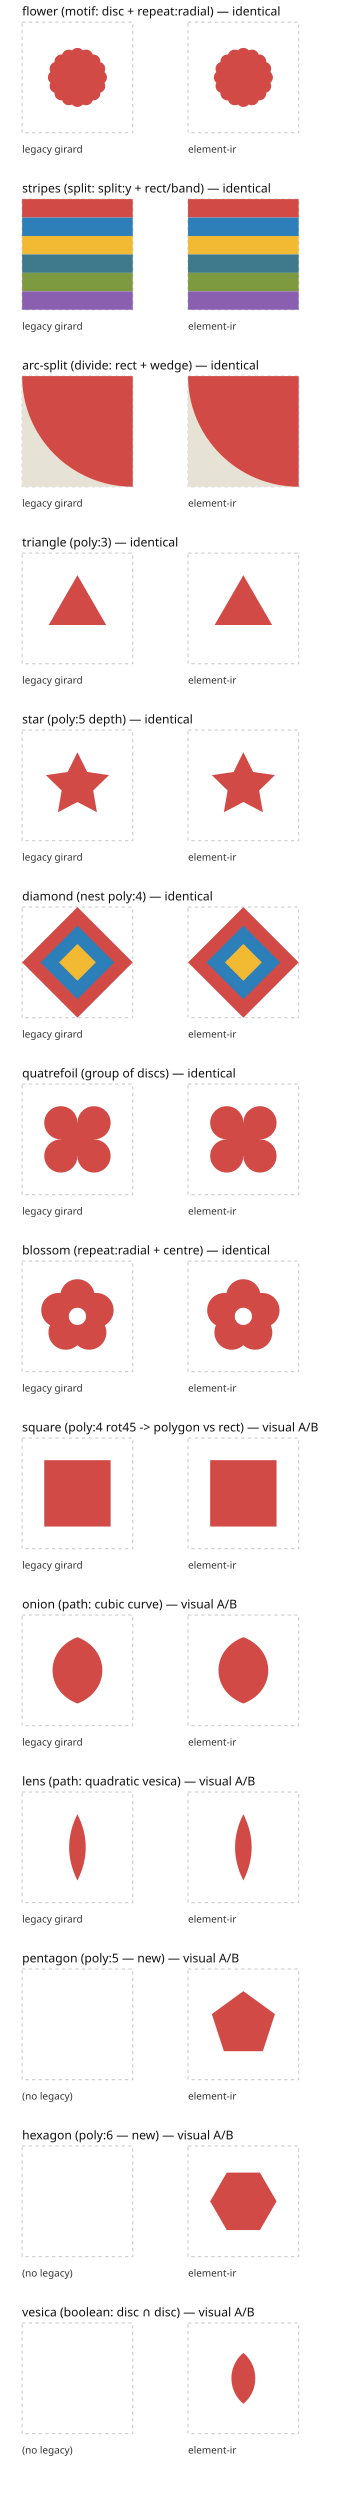
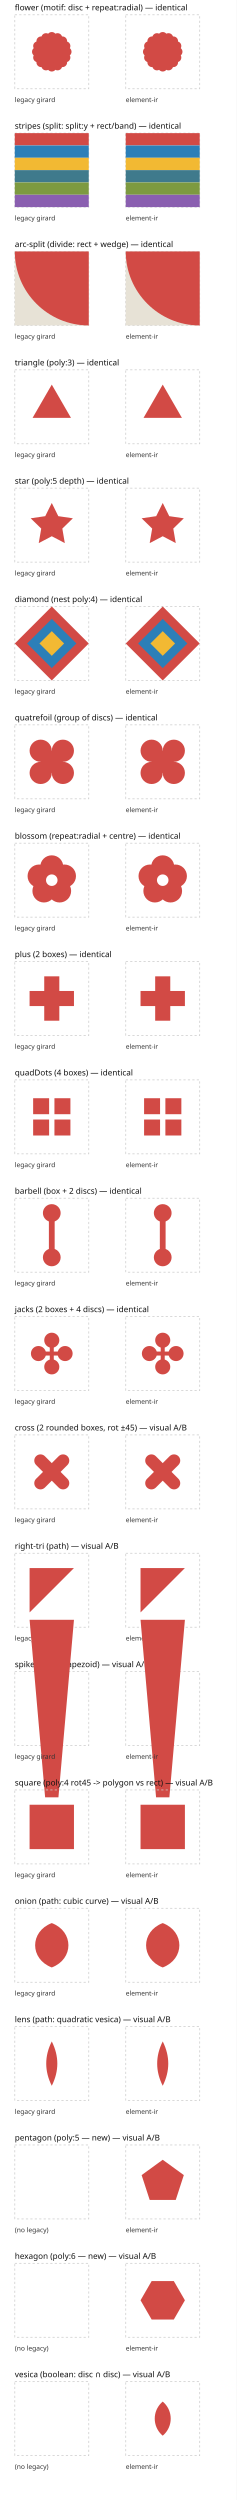
- <svg xmlns="http://www.w3.org/2000/svg" width="320" height="2260" viewBox="0 0 320 2260">
-   <rect width="320" height="2260" fill="#ffffff" />
+ <svg xmlns="http://www.w3.org/2000/svg" width="320" height="3380" viewBox="0 0 320 3380">
+   <rect width="320" height="3380" fill="#ffffff" />
  <text x="20" y="14" font-family="sans-serif" font-size="11" fill="#111">flower      (motif: disc + repeat:radial) — identical</text>
  <g transform="translate(20,20)">
    <rect x="0" y="0" width="100" height="100" fill="none" stroke="#cccccc" stroke-dasharray="3 3" />
    <circle cx="50" cy="50" r="20.4" fill="#d24a45" />
    <circle cx="70.4" cy="50" r="6.3" fill="#d24a45" />
    <circle cx="68.847" cy="57.807" r="6.3" fill="#d24a45" />
    <circle cx="64.425" cy="64.425" r="6.3" fill="#d24a45" />
    <circle cx="57.807" cy="68.847" r="6.3" fill="#d24a45" />
    <circle cx="50" cy="70.4" r="6.3" fill="#d24a45" />
    <circle cx="42.193" cy="68.847" r="6.3" fill="#d24a45" />
    <circle cx="35.575" cy="64.425" r="6.3" fill="#d24a45" />
    <circle cx="31.153" cy="57.807" r="6.3" fill="#d24a45" />
    <circle cx="29.6" cy="50" r="6.3" fill="#d24a45" />
    <circle cx="31.153" cy="42.193" r="6.3" fill="#d24a45" />
    <circle cx="35.575" cy="35.575" r="6.3" fill="#d24a45" />
    <circle cx="42.193" cy="31.153" r="6.3" fill="#d24a45" />
    <circle cx="50" cy="29.6" r="6.3" fill="#d24a45" />
    <circle cx="57.807" cy="31.153" r="6.3" fill="#d24a45" />
    <circle cx="64.425" cy="35.575" r="6.3" fill="#d24a45" />
    <circle cx="68.847" cy="42.193" r="6.3" fill="#d24a45" />
    <text x="0" y="118" font-family="sans-serif" font-size="9" fill="#333">legacy girard</text>
  </g>
  <g transform="translate(170,20)">
    <rect x="0" y="0" width="100" height="100" fill="none" stroke="#cccccc" stroke-dasharray="3 3" />
    <circle cx="50" cy="50" r="20.4" fill="#d24a45" />
    <circle cx="70.4" cy="50" r="6.3" fill="#d24a45" />
    <circle cx="68.847" cy="57.807" r="6.3" fill="#d24a45" />
    <circle cx="64.425" cy="64.425" r="6.3" fill="#d24a45" />
    <circle cx="57.807" cy="68.847" r="6.3" fill="#d24a45" />
    <circle cx="50" cy="70.4" r="6.3" fill="#d24a45" />
    <circle cx="42.193" cy="68.847" r="6.3" fill="#d24a45" />
    <circle cx="35.575" cy="64.425" r="6.3" fill="#d24a45" />
    <circle cx="31.153" cy="57.807" r="6.3" fill="#d24a45" />
    <circle cx="29.6" cy="50" r="6.3" fill="#d24a45" />
    <circle cx="31.153" cy="42.193" r="6.3" fill="#d24a45" />
    <circle cx="35.575" cy="35.575" r="6.3" fill="#d24a45" />
    <circle cx="42.193" cy="31.153" r="6.3" fill="#d24a45" />
    <circle cx="50" cy="29.6" r="6.3" fill="#d24a45" />
    <circle cx="57.807" cy="31.153" r="6.3" fill="#d24a45" />
    <circle cx="64.425" cy="35.575" r="6.3" fill="#d24a45" />
    <circle cx="68.847" cy="42.193" r="6.3" fill="#d24a45" />
    <text x="0" y="118" font-family="sans-serif" font-size="9" fill="#333">element-ir</text>
  </g>
  <text x="20" y="174" font-family="sans-serif" font-size="11" fill="#111">stripes     (split: split:y + rect/band) — identical</text>
  <g transform="translate(20,180)">
    <rect x="0" y="0" width="100" height="100" fill="none" stroke="#cccccc" stroke-dasharray="3 3" />
    <rect x="0" y="0" width="100" height="16.667" fill="#d24a45" />
    <rect x="0" y="16.667" width="100" height="16.667" fill="#2c7fb8" />
    <rect x="0" y="33.333" width="100" height="16.667" fill="#f2b933" />
    <rect x="0" y="50" width="100" height="16.667" fill="#3f7a8c" />
    <rect x="0" y="66.667" width="100" height="16.667" fill="#7d9a40" />
    <rect x="0" y="83.333" width="100" height="16.667" fill="#8a5fb0" />
    <text x="0" y="118" font-family="sans-serif" font-size="9" fill="#333">legacy girard</text>
  </g>
  <g transform="translate(170,180)">
    <rect x="0" y="0" width="100" height="100" fill="none" stroke="#cccccc" stroke-dasharray="3 3" />
    <rect x="0" y="0" width="100" height="16.667" fill="#d24a45" />
    <rect x="0" y="16.667" width="100" height="16.667" fill="#2c7fb8" />
    <rect x="0" y="33.333" width="100" height="16.667" fill="#f2b933" />
    <rect x="0" y="50" width="100" height="16.667" fill="#3f7a8c" />
    <rect x="0" y="66.667" width="100" height="16.667" fill="#7d9a40" />
    <rect x="0" y="83.333" width="100" height="16.667" fill="#8a5fb0" />
    <text x="0" y="118" font-family="sans-serif" font-size="9" fill="#333">element-ir</text>
  </g>
  <text x="20" y="334" font-family="sans-serif" font-size="11" fill="#111">arc-split   (divide: rect + wedge) — identical</text>
  <g transform="translate(20,340)">
    <rect x="0" y="0" width="100" height="100" fill="none" stroke="#cccccc" stroke-dasharray="3 3" />
    <rect x="0" y="0" width="100" height="100" fill="#e7e2d6" />
    <path d="M100,0 L100,100 A100,100 0 0,1 0,0 Z" fill="#d24a45" />
    <text x="0" y="118" font-family="sans-serif" font-size="9" fill="#333">legacy girard</text>
  </g>
  <g transform="translate(170,340)">
    <rect x="0" y="0" width="100" height="100" fill="none" stroke="#cccccc" stroke-dasharray="3 3" />
    <rect x="0" y="0" width="100" height="100" fill="#e7e2d6" />
    <path d="M100,0 L100,100 A100,100 0 0,1 0,0 Z" fill="#d24a45" />
    <text x="0" y="118" font-family="sans-serif" font-size="9" fill="#333">element-ir</text>
  </g>
  <text x="20" y="494" font-family="sans-serif" font-size="11" fill="#111">triangle    (poly:3) — identical</text>
  <g transform="translate(20,500)">
    <rect x="0" y="0" width="100" height="100" fill="none" stroke="#cccccc" stroke-dasharray="3 3" />
    <polygon points="50,20 75.98,65 24.02,65" fill="#d24a45" />
    <text x="0" y="118" font-family="sans-serif" font-size="9" fill="#333">legacy girard</text>
  </g>
  <g transform="translate(170,500)">
    <rect x="0" y="0" width="100" height="100" fill="none" stroke="#cccccc" stroke-dasharray="3 3" />
    <polygon points="50.00,20.00 75.98,65.00 24.02,65.00" fill="#d24a45" />
    <text x="0" y="118" font-family="sans-serif" font-size="9" fill="#333">element-ir</text>
  </g>
  <text x="20" y="654" font-family="sans-serif" font-size="11" fill="#111">star        (poly:5 depth) — identical</text>
  <g transform="translate(20,660)">
    <rect x="0" y="0" width="100" height="100" fill="none" stroke="#cccccc" stroke-dasharray="3 3" />
    <polygon points="50.00,20.00 58.82,37.86 78.53,40.73 64.27,54.64 67.63,74.27 50.00,65.00 32.37,74.27 35.73,54.64 21.47,40.73 41.18,37.86" fill="#d24a45" />
    <text x="0" y="118" font-family="sans-serif" font-size="9" fill="#333">legacy girard</text>
  </g>
  <g transform="translate(170,660)">
    <rect x="0" y="0" width="100" height="100" fill="none" stroke="#cccccc" stroke-dasharray="3 3" />
    <polygon points="50.00,20.00 58.82,37.86 78.53,40.73 64.27,54.64 67.63,74.27 50.00,65.00 32.37,74.27 35.73,54.64 21.47,40.73 41.18,37.86" fill="#d24a45" />
    <text x="0" y="118" font-family="sans-serif" font-size="9" fill="#333">element-ir</text>
  </g>
  <text x="20" y="814" font-family="sans-serif" font-size="11" fill="#111">diamond     (nest poly:4) — identical</text>
  <g transform="translate(20,820)">
    <rect x="0" y="0" width="100" height="100" fill="none" stroke="#cccccc" stroke-dasharray="3 3" />
    <polygon points="50.00,0.00 100.00,50.00 50.00,100.00 0.00,50.00" fill="#d24a45" />
    <polygon points="50.00,16.67 83.33,50.00 50.00,83.33 16.67,50.00" fill="#2c7fb8" />
    <polygon points="50.00,33.33 66.67,50.00 50.00,66.67 33.33,50.00" fill="#f2b933" />
    <text x="0" y="118" font-family="sans-serif" font-size="9" fill="#333">legacy girard</text>
  </g>
  <g transform="translate(170,820)">
    <rect x="0" y="0" width="100" height="100" fill="none" stroke="#cccccc" stroke-dasharray="3 3" />
    <polygon points="50.00,0.00 100.00,50.00 50.00,100.00 0.00,50.00" fill="#d24a45" />
    <polygon points="50.00,16.67 83.33,50.00 50.00,83.33 16.67,50.00" fill="#2c7fb8" />
    <polygon points="50.00,33.33 66.67,50.00 50.00,66.67 33.33,50.00" fill="#f2b933" />
    <text x="0" y="118" font-family="sans-serif" font-size="9" fill="#333">element-ir</text>
  </g>
  <text x="20" y="974" font-family="sans-serif" font-size="11" fill="#111">quatrefoil  (group of discs) — identical</text>
  <g transform="translate(20,980)">
    <rect x="0" y="0" width="100" height="100" fill="none" stroke="#cccccc" stroke-dasharray="3 3" />
    <circle cx="35" cy="35" r="15" fill="#d24a45" />
    <circle cx="65" cy="35" r="15" fill="#d24a45" />
    <circle cx="35" cy="65" r="15" fill="#d24a45" />
    <circle cx="65" cy="65" r="15" fill="#d24a45" />
    <circle cx="50" cy="50" r="15" fill="#d24a45" />
    <text x="0" y="118" font-family="sans-serif" font-size="9" fill="#333">legacy girard</text>
  </g>
  <g transform="translate(170,980)">
    <rect x="0" y="0" width="100" height="100" fill="none" stroke="#cccccc" stroke-dasharray="3 3" />
    <circle cx="35" cy="35" r="15" fill="#d24a45" />
    <circle cx="65" cy="35" r="15" fill="#d24a45" />
    <circle cx="35" cy="65" r="15" fill="#d24a45" />
    <circle cx="65" cy="65" r="15" fill="#d24a45" />
    <circle cx="50" cy="50" r="15" fill="#d24a45" />
    <text x="0" y="118" font-family="sans-serif" font-size="9" fill="#333">element-ir</text>
  </g>
  <text x="20" y="1134" font-family="sans-serif" font-size="11" fill="#111">blossom     (repeat:radial + centre) — identical</text>
  <g transform="translate(20,1140)">
    <rect x="0" y="0" width="100" height="100" fill="none" stroke="#cccccc" stroke-dasharray="3 3" />
    <circle cx="50" cy="32" r="15.6" fill="#d24a45" />
    <circle cx="67.119" cy="44.438" r="15.6" fill="#d24a45" />
    <circle cx="60.58" cy="64.562" r="15.6" fill="#d24a45" />
    <circle cx="39.42" cy="64.562" r="15.6" fill="#d24a45" />
    <circle cx="32.881" cy="44.438" r="15.6" fill="#d24a45" />
    <circle cx="50" cy="50" r="7.8" fill="#ffffff" />
    <text x="0" y="118" font-family="sans-serif" font-size="9" fill="#333">legacy girard</text>
  </g>
  <g transform="translate(170,1140)">
    <rect x="0" y="0" width="100" height="100" fill="none" stroke="#cccccc" stroke-dasharray="3 3" />
    <circle cx="50" cy="32" r="15.6" fill="#d24a45" />
    <circle cx="67.119" cy="44.438" r="15.6" fill="#d24a45" />
    <circle cx="60.58" cy="64.562" r="15.6" fill="#d24a45" />
    <circle cx="39.42" cy="64.562" r="15.6" fill="#d24a45" />
    <circle cx="32.881" cy="44.438" r="15.6" fill="#d24a45" />
    <circle cx="50" cy="50" r="7.8" fill="#ffffff" />
    <text x="0" y="118" font-family="sans-serif" font-size="9" fill="#333">element-ir</text>
  </g>
-   <text x="20" y="1294" font-family="sans-serif" font-size="11" fill="#111">square      (poly:4 rot45 -&gt; polygon vs rect) — visual A/B</text>
+   <text x="20" y="1294" font-family="sans-serif" font-size="11" fill="#111">plus        (2 boxes) — identical</text>
  <g transform="translate(20,1300)">
    <rect x="0" y="0" width="100" height="100" fill="none" stroke="#cccccc" stroke-dasharray="3 3" />
+     <rect x="39.8" y="20" width="20.4" height="60" fill="#d24a45" />
+     <rect x="20" y="39.8" width="60" height="20.4" fill="#d24a45" />
+     <text x="0" y="118" font-family="sans-serif" font-size="9" fill="#333">legacy girard</text>
+   </g>
+   <g transform="translate(170,1300)">
+     <rect x="0" y="0" width="100" height="100" fill="none" stroke="#cccccc" stroke-dasharray="3 3" />
+     <rect x="39.8" y="20" width="20.4" height="60" fill="#d24a45" />
+     <rect x="20" y="39.8" width="60" height="20.4" fill="#d24a45" />
+     <text x="0" y="118" font-family="sans-serif" font-size="9" fill="#333">element-ir</text>
+   </g>
+   <text x="20" y="1454" font-family="sans-serif" font-size="11" fill="#111">quadDots    (4 boxes) — identical</text>
+   <g transform="translate(20,1460)">
+     <rect x="0" y="0" width="100" height="100" fill="none" stroke="#cccccc" stroke-dasharray="3 3" />
+     <rect x="24.8" y="24.8" width="21.6" height="21.6" fill="#d24a45" />
+     <rect x="24.8" y="53.6" width="21.6" height="21.6" fill="#d24a45" />
+     <rect x="53.6" y="24.8" width="21.6" height="21.6" fill="#d24a45" />
+     <rect x="53.6" y="53.6" width="21.6" height="21.6" fill="#d24a45" />
+     <text x="0" y="118" font-family="sans-serif" font-size="9" fill="#333">legacy girard</text>
+   </g>
+   <g transform="translate(170,1460)">
+     <rect x="0" y="0" width="100" height="100" fill="none" stroke="#cccccc" stroke-dasharray="3 3" />
+     <rect x="24.8" y="24.8" width="21.6" height="21.6" fill="#d24a45" />
+     <rect x="24.8" y="53.6" width="21.6" height="21.6" fill="#d24a45" />
+     <rect x="53.6" y="24.8" width="21.6" height="21.6" fill="#d24a45" />
+     <rect x="53.6" y="53.6" width="21.6" height="21.6" fill="#d24a45" />
+     <text x="0" y="118" font-family="sans-serif" font-size="9" fill="#333">element-ir</text>
+   </g>
+   <text x="20" y="1614" font-family="sans-serif" font-size="11" fill="#111">barbell     (box + 2 discs) — identical</text>
+   <g transform="translate(20,1620)">
+     <rect x="0" y="0" width="100" height="100" fill="none" stroke="#cccccc" stroke-dasharray="3 3" />
+     <rect x="46.1" y="20" width="7.8" height="60" fill="#d24a45" />
+     <circle cx="50" cy="20" r="12" fill="#d24a45" />
+     <circle cx="50" cy="80" r="12" fill="#d24a45" />
+     <text x="0" y="118" font-family="sans-serif" font-size="9" fill="#333">legacy girard</text>
+   </g>
+   <g transform="translate(170,1620)">
+     <rect x="0" y="0" width="100" height="100" fill="none" stroke="#cccccc" stroke-dasharray="3 3" />
+     <rect x="46.1" y="20" width="7.8" height="60" fill="#d24a45" />
+     <circle cx="50" cy="20" r="12" fill="#d24a45" />
+     <circle cx="50" cy="80" r="12" fill="#d24a45" />
+     <text x="0" y="118" font-family="sans-serif" font-size="9" fill="#333">element-ir</text>
+   </g>
+   <text x="20" y="1774" font-family="sans-serif" font-size="11" fill="#111">jacks       (2 boxes + 4 discs) — identical</text>
+   <g transform="translate(20,1780)">
+     <rect x="0" y="0" width="100" height="100" fill="none" stroke="#cccccc" stroke-dasharray="3 3" />
+     <rect x="47.3" y="32" width="5.4" height="36" fill="#d24a45" />
+     <rect x="32" y="47.3" width="36" height="5.4" fill="#d24a45" />
+     <circle cx="50" cy="32" r="10.2" fill="#d24a45" />
+     <circle cx="50" cy="68" r="10.2" fill="#d24a45" />
+     <circle cx="32" cy="50" r="10.2" fill="#d24a45" />
+     <circle cx="68" cy="50" r="10.2" fill="#d24a45" />
+     <text x="0" y="118" font-family="sans-serif" font-size="9" fill="#333">legacy girard</text>
+   </g>
+   <g transform="translate(170,1780)">
+     <rect x="0" y="0" width="100" height="100" fill="none" stroke="#cccccc" stroke-dasharray="3 3" />
+     <rect x="47.3" y="32" width="5.4" height="36" fill="#d24a45" />
+     <rect x="32" y="47.3" width="36" height="5.4" fill="#d24a45" />
+     <circle cx="50" cy="32" r="10.2" fill="#d24a45" />
+     <circle cx="50" cy="68" r="10.2" fill="#d24a45" />
+     <circle cx="32" cy="50" r="10.2" fill="#d24a45" />
+     <circle cx="68" cy="50" r="10.2" fill="#d24a45" />
+     <text x="0" y="118" font-family="sans-serif" font-size="9" fill="#333">element-ir</text>
+   </g>
+   <text x="20" y="1934" font-family="sans-serif" font-size="11" fill="#111">cross       (2 rounded boxes, rot ±45) — visual A/B</text>
+   <g transform="translate(20,1940)">
+     <rect x="0" y="0" width="100" height="100" fill="none" stroke="#cccccc" stroke-dasharray="3 3" />
+     <rect x="20" y="41.6" width="60" height="16.8" rx="8.4" ry="8.4" fill="#d24a45" transform="rotate(45 50 50)" />
+     <rect x="20" y="41.6" width="60" height="16.8" rx="8.4" ry="8.4" fill="#d24a45" transform="rotate(-45 50 50)" />
+     <text x="0" y="118" font-family="sans-serif" font-size="9" fill="#333">legacy girard</text>
+   </g>
+   <g transform="translate(170,1940)">
+     <rect x="0" y="0" width="100" height="100" fill="none" stroke="#cccccc" stroke-dasharray="3 3" />
+     <rect x="20" y="41.6" width="60" height="16.8" fill="#d24a45" rx="8.4" ry="8.4" transform="rotate(45 50 50)" />
+     <rect x="20" y="41.6" width="60" height="16.8" fill="#d24a45" rx="8.4" ry="8.4" transform="rotate(-45 50 50)" />
+     <text x="0" y="118" font-family="sans-serif" font-size="9" fill="#333">element-ir</text>
+   </g>
+   <text x="20" y="2094" font-family="sans-serif" font-size="11" fill="#111">right-tri   (path) — visual A/B</text>
+   <g transform="translate(20,2100)">
+     <rect x="0" y="0" width="100" height="100" fill="none" stroke="#cccccc" stroke-dasharray="3 3" />
+     <polygon points="20,20 80,20 20,80" fill="#d24a45" />
+     <text x="0" y="118" font-family="sans-serif" font-size="9" fill="#333">legacy girard</text>
+   </g>
+   <g transform="translate(170,2100)">
+     <rect x="0" y="0" width="100" height="100" fill="none" stroke="#cccccc" stroke-dasharray="3 3" />
+     <path d="M20.000,20.000 L80.000,20.000 L20.000,80.000 Z" fill="#d24a45" />
+     <text x="0" y="118" font-family="sans-serif" font-size="9" fill="#333">element-ir</text>
+   </g>
+   <text x="20" y="2254" font-family="sans-serif" font-size="11" fill="#111">spike       (path: trapezoid) — visual A/B</text>
+   <g transform="translate(20,2260)">
+     <rect x="0" y="0" width="100" height="100" fill="none" stroke="#cccccc" stroke-dasharray="3 3" />
+     <polygon points="20,-70 80,-70 59,170 41,170" fill="#d24a45" />
+     <text x="0" y="118" font-family="sans-serif" font-size="9" fill="#333">legacy girard</text>
+   </g>
+   <g transform="translate(170,2260)">
+     <rect x="0" y="0" width="100" height="100" fill="none" stroke="#cccccc" stroke-dasharray="3 3" />
+     <path d="M20.000,-70.000 L80.000,-70.000 L59.000,170.000 L41.000,170.000 Z" fill="#d24a45" />
+     <text x="0" y="118" font-family="sans-serif" font-size="9" fill="#333">element-ir</text>
+   </g>
+   <text x="20" y="2414" font-family="sans-serif" font-size="11" fill="#111">square      (poly:4 rot45 -&gt; polygon vs rect) — visual A/B</text>
+   <g transform="translate(20,2420)">
+     <rect x="0" y="0" width="100" height="100" fill="none" stroke="#cccccc" stroke-dasharray="3 3" />
    <rect x="20" y="20" width="60" height="60" fill="#d24a45" />
    <text x="0" y="118" font-family="sans-serif" font-size="9" fill="#333">legacy girard</text>
  </g>
-   <g transform="translate(170,1300)">
+   <g transform="translate(170,2420)">
    <rect x="0" y="0" width="100" height="100" fill="none" stroke="#cccccc" stroke-dasharray="3 3" />
    <polygon points="80.00,20.00 80.00,80.00 20.00,80.00 20.00,20.00" fill="#d24a45" />
    <text x="0" y="118" font-family="sans-serif" font-size="9" fill="#333">element-ir</text>
  </g>
-   <text x="20" y="1454" font-family="sans-serif" font-size="11" fill="#111">onion       (path: cubic curve) — visual A/B</text>
-   <g transform="translate(20,1460)">
+   <text x="20" y="2574" font-family="sans-serif" font-size="11" fill="#111">onion       (path: cubic curve) — visual A/B</text>
+   <g transform="translate(20,2580)">
    <rect x="0" y="0" width="100" height="100" fill="none" stroke="#cccccc" stroke-dasharray="3 3" />
    <path d="M 50,20 C 80,31.4 80,68.6 50,80 C 20,68.6 20,31.4 50,20 Z" fill="#d24a45" />
    <text x="0" y="118" font-family="sans-serif" font-size="9" fill="#333">legacy girard</text>
  </g>
-   <g transform="translate(170,1460)">
+   <g transform="translate(170,2580)">
    <rect x="0" y="0" width="100" height="100" fill="none" stroke="#cccccc" stroke-dasharray="3 3" />
    <path d="M50.000,20.000 C80.000,31.400 80.000,68.600 50.000,80.000 C20.000,68.600 20.000,31.400 50.000,20.000 Z" fill="#d24a45" />
    <text x="0" y="118" font-family="sans-serif" font-size="9" fill="#333">element-ir</text>
  </g>
-   <text x="20" y="1614" font-family="sans-serif" font-size="11" fill="#111">lens        (path: quadratic vesica) — visual A/B</text>
-   <g transform="translate(20,1620)">
+   <text x="20" y="2734" font-family="sans-serif" font-size="11" fill="#111">lens        (path: quadratic vesica) — visual A/B</text>
+   <g transform="translate(20,2740)">
    <rect x="0" y="0" width="100" height="100" fill="none" stroke="#cccccc" stroke-dasharray="3 3" />
    <path d="M 50,20 Q 65,50 50,80 Q 35,50 50,20 Z" fill="#d24a45" />
    <text x="0" y="118" font-family="sans-serif" font-size="9" fill="#333">legacy girard</text>
  </g>
-   <g transform="translate(170,1620)">
+   <g transform="translate(170,2740)">
    <rect x="0" y="0" width="100" height="100" fill="none" stroke="#cccccc" stroke-dasharray="3 3" />
    <path d="M50.000,20.000 Q65.000,50.000 50.000,80.000 Q35.000,50.000 50.000,20.000 Z" fill="#d24a45" />
    <text x="0" y="118" font-family="sans-serif" font-size="9" fill="#333">element-ir</text>
  </g>
-   <text x="20" y="1774" font-family="sans-serif" font-size="11" fill="#111">pentagon    (poly:5 — new) — visual A/B</text>
-   <g transform="translate(20,1780)">
+   <text x="20" y="2894" font-family="sans-serif" font-size="11" fill="#111">pentagon    (poly:5 — new) — visual A/B</text>
+   <g transform="translate(20,2900)">
    <rect x="0" y="0" width="100" height="100" fill="none" stroke="#cccccc" stroke-dasharray="3 3" />
    <text x="0" y="118" font-family="sans-serif" font-size="9" fill="#333">(no legacy)</text>
  </g>
-   <g transform="translate(170,1780)">
+   <g transform="translate(170,2900)">
    <rect x="0" y="0" width="100" height="100" fill="none" stroke="#cccccc" stroke-dasharray="3 3" />
    <polygon points="50.00,20.00 78.53,40.73 67.63,74.27 32.37,74.27 21.47,40.73" fill="#d24a45" />
    <text x="0" y="118" font-family="sans-serif" font-size="9" fill="#333">element-ir</text>
  </g>
-   <text x="20" y="1934" font-family="sans-serif" font-size="11" fill="#111">hexagon     (poly:6 — new) — visual A/B</text>
-   <g transform="translate(20,1940)">
+   <text x="20" y="3054" font-family="sans-serif" font-size="11" fill="#111">hexagon     (poly:6 — new) — visual A/B</text>
+   <g transform="translate(20,3060)">
    <rect x="0" y="0" width="100" height="100" fill="none" stroke="#cccccc" stroke-dasharray="3 3" />
    <text x="0" y="118" font-family="sans-serif" font-size="9" fill="#333">(no legacy)</text>
  </g>
-   <g transform="translate(170,1940)">
+   <g transform="translate(170,3060)">
    <rect x="0" y="0" width="100" height="100" fill="none" stroke="#cccccc" stroke-dasharray="3 3" />
    <polygon points="65.00,24.02 80.00,50.00 65.00,75.98 35.00,75.98 20.00,50.00 35.00,24.02" fill="#d24a45" />
    <text x="0" y="118" font-family="sans-serif" font-size="9" fill="#333">element-ir</text>
  </g>
-   <text x="20" y="2094" font-family="sans-serif" font-size="11" fill="#111">vesica      (boolean: disc ∩ disc) — visual A/B</text>
-   <g transform="translate(20,2100)">
+   <text x="20" y="3214" font-family="sans-serif" font-size="11" fill="#111">vesica      (boolean: disc ∩ disc) — visual A/B</text>
+   <g transform="translate(20,3220)">
    <rect x="0" y="0" width="100" height="100" fill="none" stroke="#cccccc" stroke-dasharray="3 3" />
    <text x="0" y="118" font-family="sans-serif" font-size="9" fill="#333">(no legacy)</text>
  </g>
-   <g transform="translate(170,2100)">
+   <g transform="translate(170,3220)">
    <rect x="0" y="0" width="100" height="100" fill="none" stroke="#cccccc" stroke-dasharray="3 3" />
    <clipPath id="ir-clip-1">
      <circle cx="30.8" cy="50" r="30" fill="#000" />
    </clipPath>
    <g clip-path="url(#ir-clip-1)">
      <circle cx="69.2" cy="50" r="30" fill="#d24a45" />
    </g>
    <text x="0" y="118" font-family="sans-serif" font-size="9" fill="#333">element-ir</text>
  </g>
</svg>
